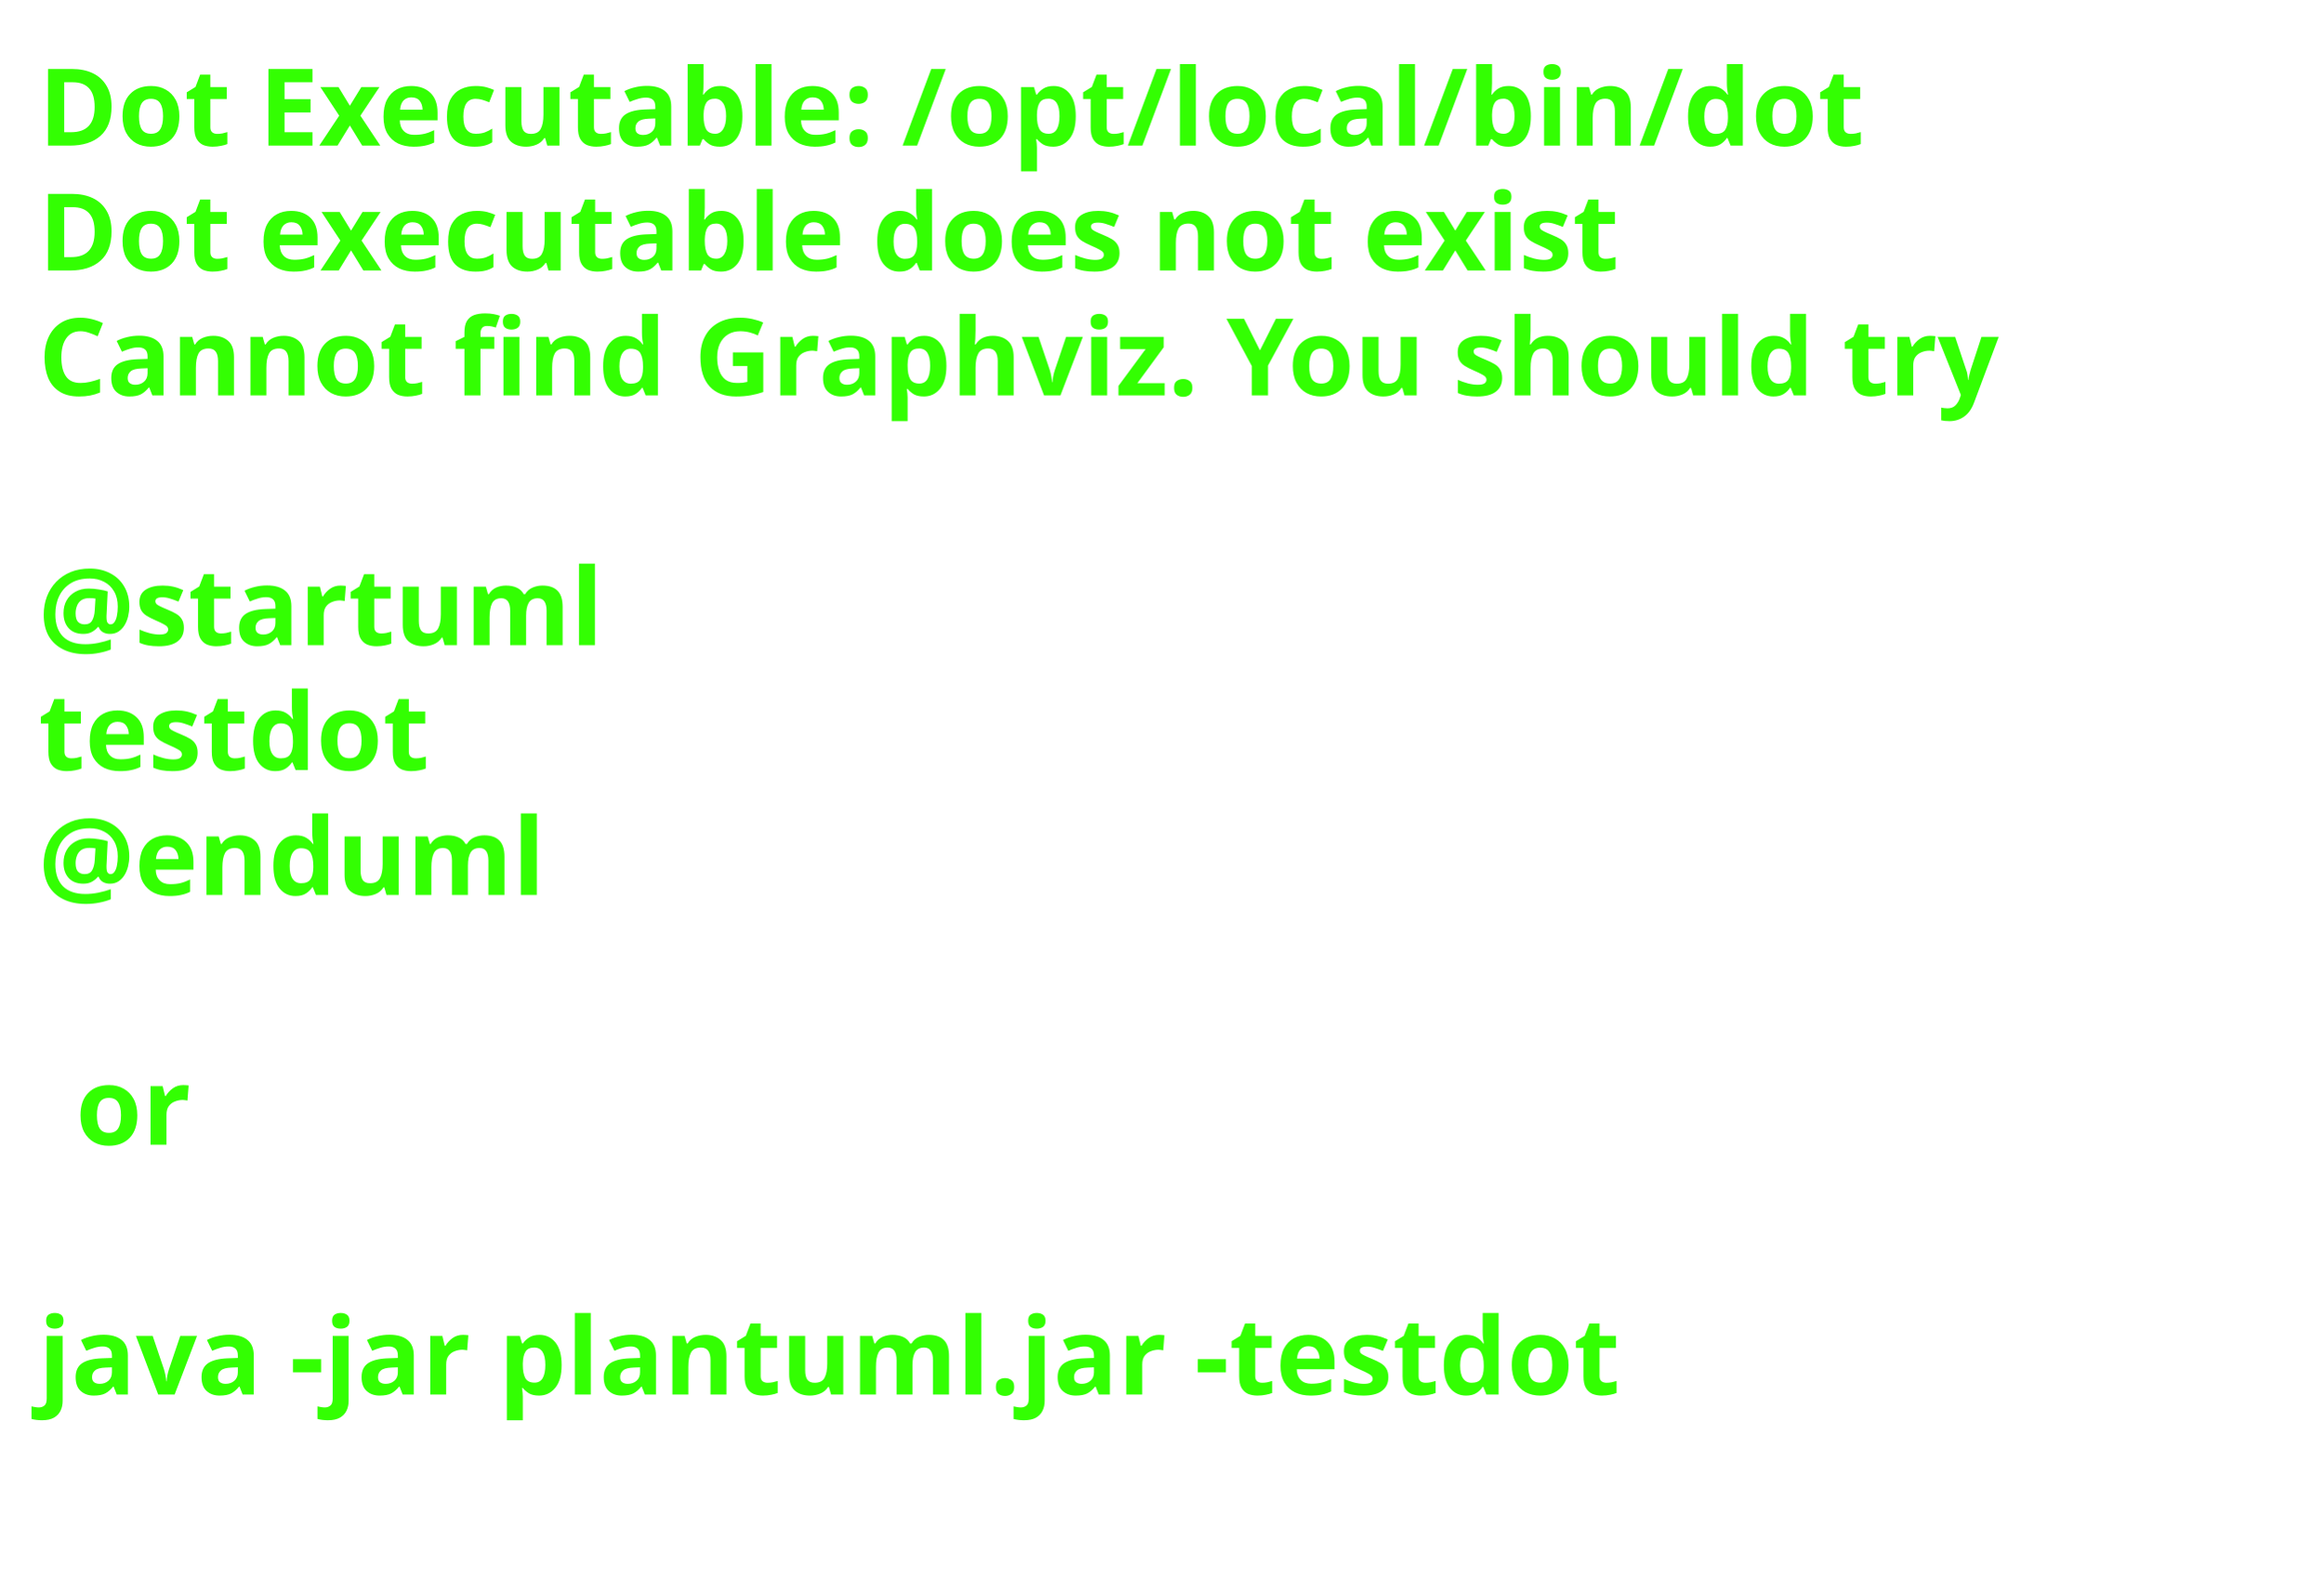
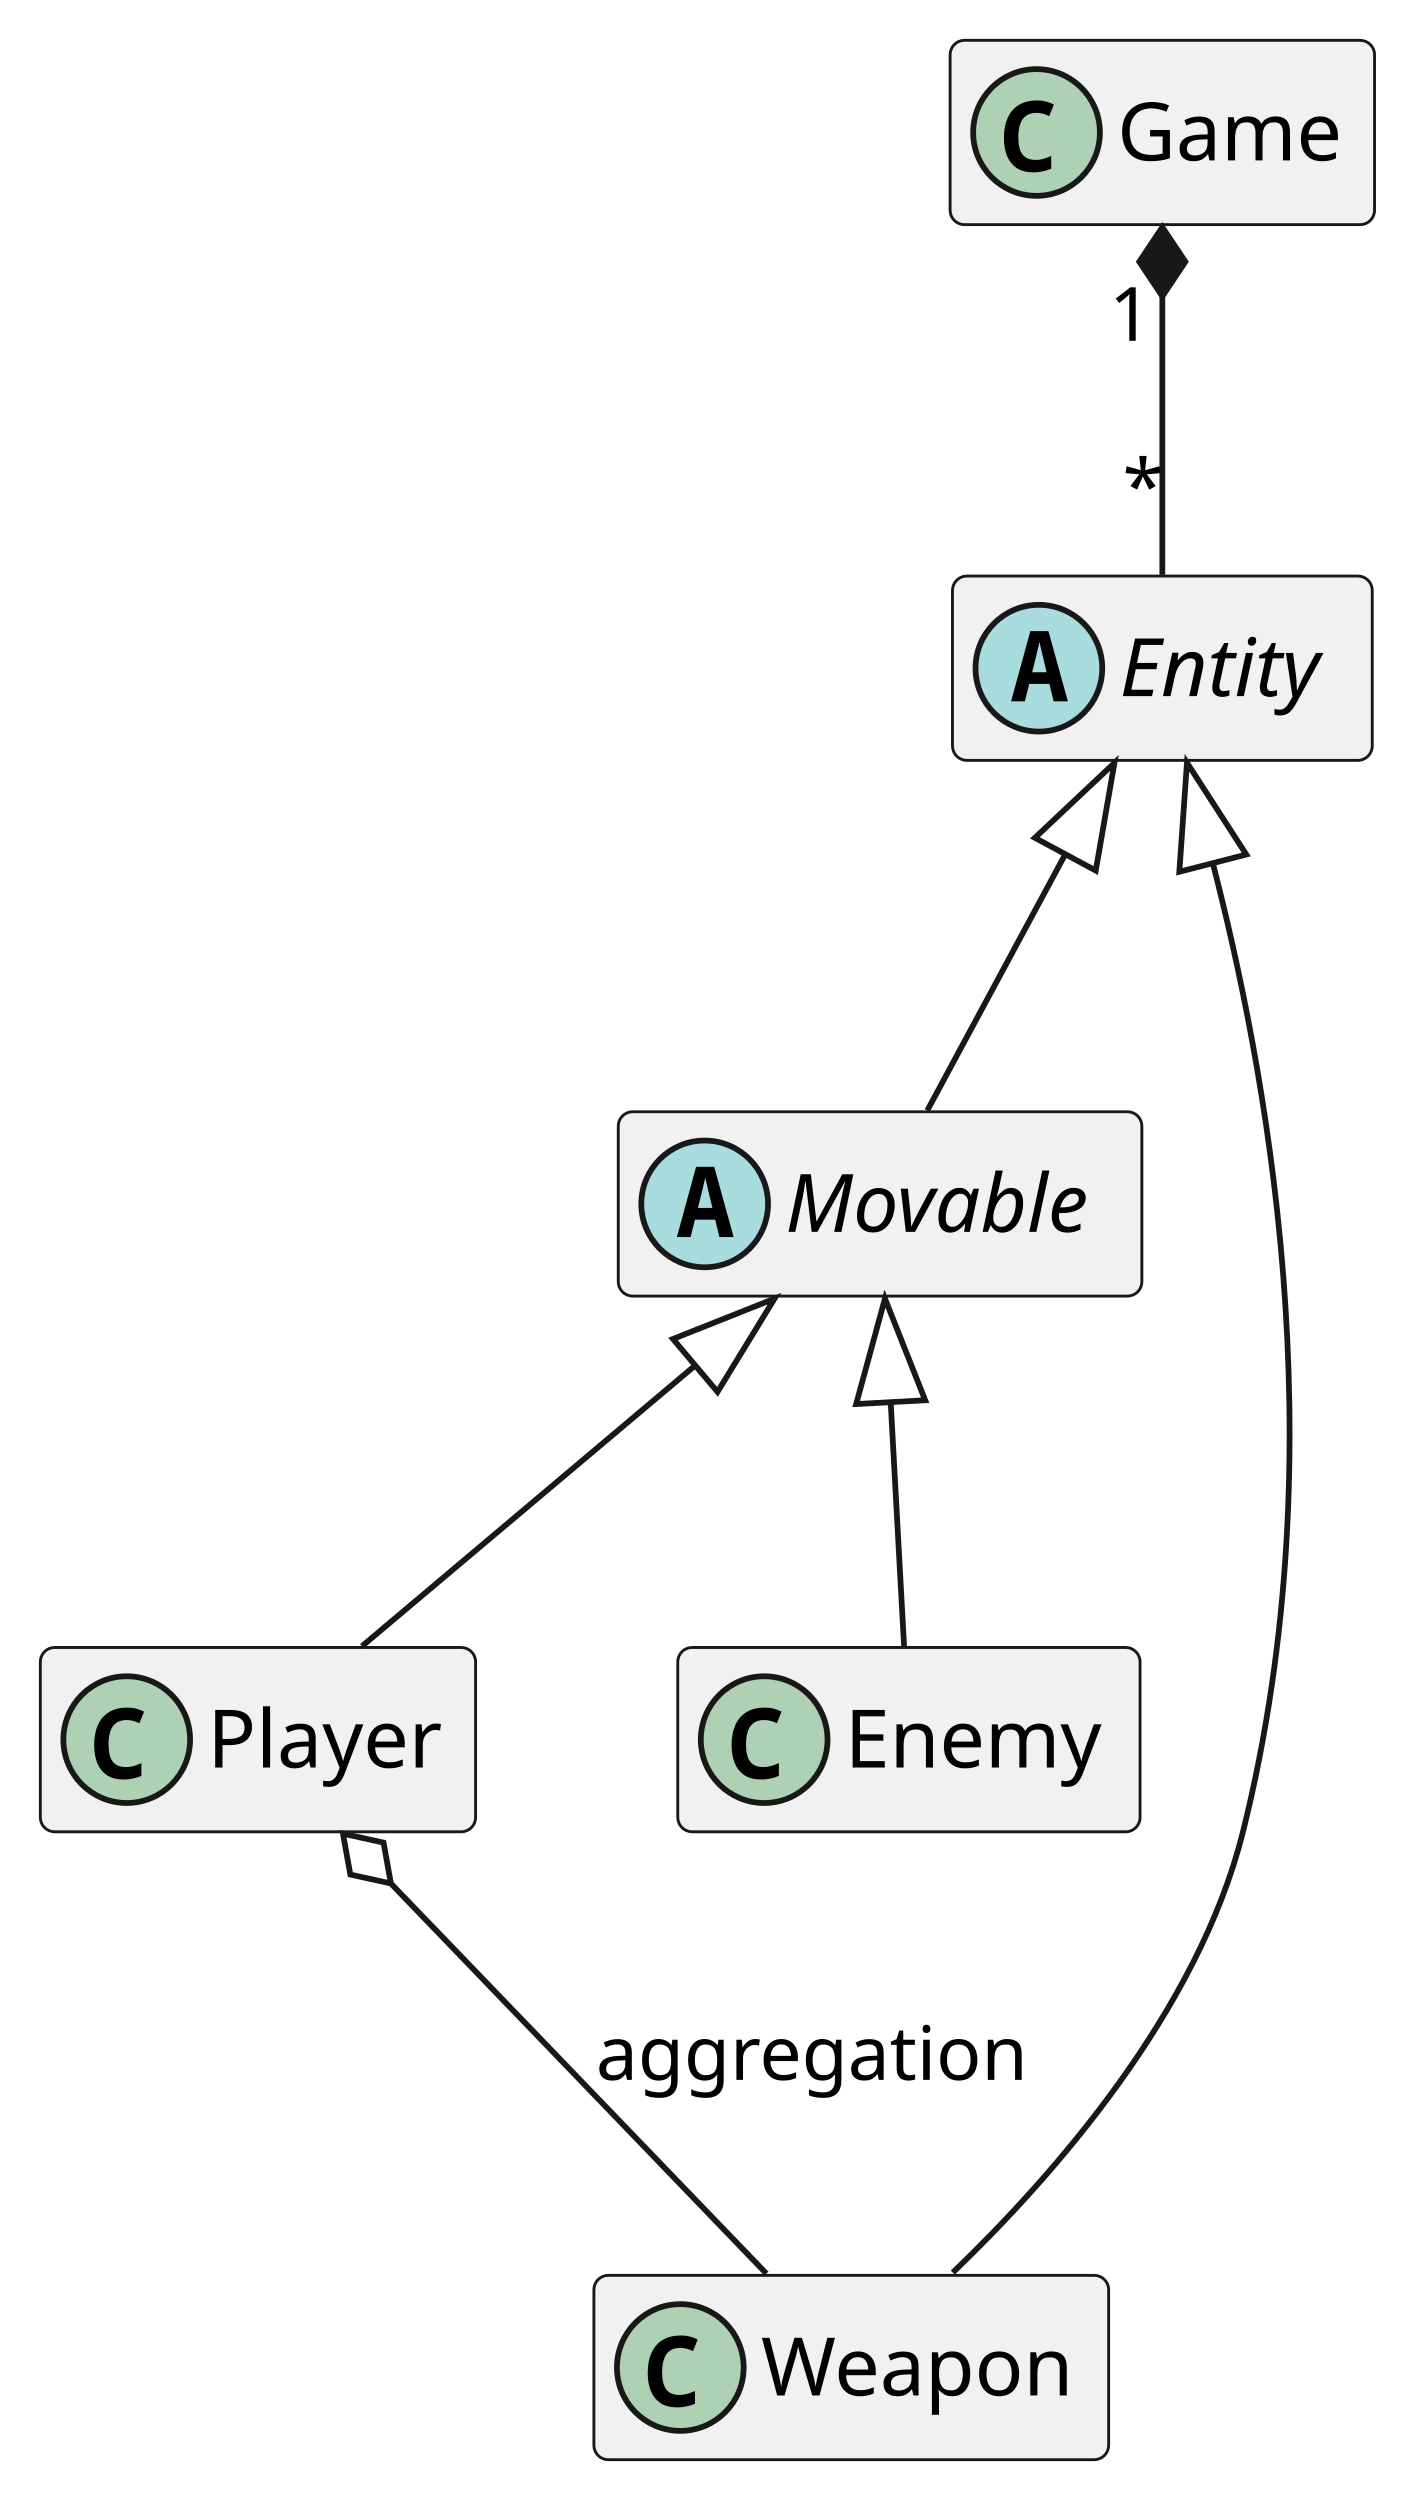
- <svg xmlns="http://www.w3.org/2000/svg" contentStyleType="text/css" data-diagram-type="CLASS" height="206px" preserveAspectRatio="none" style="width:303px;height:206px;background:#FFFFFF;" version="1.1" viewBox="0 0 303 206" width="303px" zoomAndPan="magnify">
+ <svg xmlns="http://www.w3.org/2000/svg" contentStyleType="text/css" data-diagram-type="CLASS" height="434px" preserveAspectRatio="none" style="width:245px;height:434px;background:#FFFFFF;" version="1.1" viewBox="0 0 245 434" width="245px" zoomAndPan="magnify">
  <defs />
  <g>
-     <text fill="#33FF02" font-family="sans-serif" font-size="14" font-weight="bold" lengthAdjust="spacing" textLength="264.954" x="5" y="19">Dot Executable: /opt/local/bin/dot</text>
-     <text fill="#33FF02" font-family="sans-serif" font-size="14" font-weight="bold" lengthAdjust="spacing" textLength="236.264" x="5" y="35.297">Dot executable does not exist</text>
-     <text fill="#33FF02" font-family="sans-serif" font-size="14" font-weight="bold" lengthAdjust="spacing" textLength="291.587" x="5" y="51.594">Cannot find Graphviz. You should try</text>
-     <text fill="#33FF02" font-family="sans-serif" font-size="14" font-weight="bold" lengthAdjust="spacing" textLength="9.741" x="5" y="67.891"> </text>
-     <text fill="#33FF02" font-family="sans-serif" font-size="14" font-weight="bold" lengthAdjust="spacing" textLength="81.423" x="5" y="84.188">@startuml</text>
-     <text fill="#33FF02" font-family="sans-serif" font-size="14" font-weight="bold" lengthAdjust="spacing" textLength="57.545" x="5" y="100.484">testdot</text>
-     <text fill="#33FF02" font-family="sans-serif" font-size="14" font-weight="bold" lengthAdjust="spacing" textLength="72.837" x="5" y="116.781">@enduml</text>
-     <text fill="#33FF02" font-family="sans-serif" font-size="14" font-weight="bold" lengthAdjust="spacing" textLength="9.741" x="5" y="133.078"> </text>
-     <text fill="#33FF02" font-family="sans-serif" font-size="14" font-weight="bold" lengthAdjust="spacing" textLength="16.523" x="9.874" y="149.375">or</text>
-     <text fill="#33FF02" font-family="sans-serif" font-size="14" font-weight="bold" lengthAdjust="spacing" textLength="9.741" x="5" y="165.672"> </text>
-     <text fill="#33FF02" font-family="sans-serif" font-size="14" font-weight="bold" lengthAdjust="spacing" textLength="234.507" x="5" y="181.969">java -jar plantuml.jar -testdot</text>
-     <text fill="#33FF02" font-family="sans-serif" font-size="14" font-weight="bold" lengthAdjust="spacing" textLength="9.741" x="5" y="198.266"> </text>
+     <g id="elem_Entity">
+       <rect codeLine="1" fill="#F1F1F1" height="32" id="Entity" rx="2.5" ry="2.5" style="stroke:#181818;stroke-width:0.5;" width="72.872" x="165.35" y="100" />
+       <ellipse cx="180.35" cy="116" fill="#A9DCDF" rx="11" ry="11" style="stroke:#181818;stroke-width:1;" />
+       <path d="M175.522,121.75 L178.866,109.562 L182.006,109.562 L185.381,121.75 L182.912,121.75 L182.178,118.734 L178.662,118.734 L177.912,121.75 L175.522,121.75 Z M179.928,113.703 L179.178,116.703 L181.694,116.703 L180.975,113.703 Q180.834,113.125 180.709,112.578 Q180.584,112.016 180.444,111.438 Q180.334,112.016 180.194,112.578 Q180.053,113.125 179.928,113.703 Z " fill="#000000" />
+       <text fill="#000000" font-family="sans-serif" font-size="14" font-style="italic" lengthAdjust="spacing" textLength="40.872" x="194.35" y="120.847">Entity</text>
+     </g>
+     <g id="elem_Movable">
+       <rect codeLine="4" fill="#F1F1F1" height="32" id="Movable" rx="2.5" ry="2.5" style="stroke:#181818;stroke-width:0.5;" width="90.898" x="107.33" y="193" />
+       <ellipse cx="122.33" cy="209" fill="#A9DCDF" rx="11" ry="11" style="stroke:#181818;stroke-width:1;" />
+       <path d="M117.502,214.75 L120.846,202.562 L123.986,202.562 L127.361,214.75 L124.892,214.75 L124.158,211.734 L120.642,211.734 L119.892,214.75 L117.502,214.75 Z M121.908,206.703 L121.158,209.703 L123.674,209.703 L122.955,206.703 Q122.814,206.125 122.689,205.578 Q122.564,205.016 122.424,204.438 Q122.314,205.016 122.174,205.578 Q122.033,206.125 121.908,206.703 Z " fill="#000000" />
+       <text fill="#000000" font-family="sans-serif" font-size="14" font-style="italic" lengthAdjust="spacing" textLength="58.898" x="136.33" y="213.847">Movable</text>
+     </g>
+     <g id="elem_Weapon">
+       <rect fill="#F1F1F1" height="32" id="Weapon" rx="2.5" ry="2.5" style="stroke:#181818;stroke-width:0.5;" width="89.36" x="103.1" y="395" />
+       <ellipse cx="118.1" cy="411" fill="#ADD1B2" rx="11" ry="11" style="stroke:#181818;stroke-width:1;" />
+       <path d="M117.569,417.922 Q115.819,417.922 114.678,417.188 Q113.553,416.438 112.991,415.094 Q112.444,413.734 112.444,411.938 Q112.444,409.906 113.1,408.453 Q113.756,407 115.037,406.219 Q116.319,405.438 118.194,405.438 Q119.084,405.438 119.756,405.625 Q120.428,405.797 121.116,406.141 L120.303,408.156 Q119.678,407.844 119.131,407.719 Q118.6,407.594 118.116,407.594 Q116.944,407.594 116.241,408.125 Q115.537,408.656 115.241,409.609 Q114.944,410.562 114.944,411.828 Q114.944,413.844 115.662,414.812 Q116.381,415.766 117.975,415.766 Q118.569,415.766 119.194,415.609 Q119.819,415.453 120.647,415.078 L120.647,417.297 Q119.912,417.609 119.116,417.766 Q118.334,417.922 117.569,417.922 Z " fill="#000000" />
+       <text fill="#000000" font-family="sans-serif" font-size="14" lengthAdjust="spacing" textLength="57.36" x="132.1" y="415.847">Weapon</text>
+     </g>
+     <g id="elem_Player">
+       <rect fill="#F1F1F1" height="32" id="Player" rx="2.5" ry="2.5" style="stroke:#181818;stroke-width:0.5;" width="75.565" x="7" y="286" />
+       <ellipse cx="22" cy="302" fill="#ADD1B2" rx="11" ry="11" style="stroke:#181818;stroke-width:1;" />
+       <path d="M21.469,308.922 Q19.719,308.922 18.578,308.188 Q17.453,307.438 16.891,306.094 Q16.344,304.734 16.344,302.938 Q16.344,300.906 17,299.453 Q17.656,298 18.938,297.219 Q20.219,296.438 22.094,296.438 Q22.984,296.438 23.656,296.625 Q24.328,296.797 25.016,297.141 L24.203,299.156 Q23.578,298.844 23.031,298.719 Q22.5,298.594 22.016,298.594 Q20.844,298.594 20.141,299.125 Q19.438,299.656 19.141,300.609 Q18.844,301.562 18.844,302.828 Q18.844,304.844 19.562,305.812 Q20.281,306.766 21.875,306.766 Q22.469,306.766 23.094,306.609 Q23.719,306.453 24.547,306.078 L24.547,308.297 Q23.812,308.609 23.016,308.766 Q22.234,308.922 21.469,308.922 Z " fill="#000000" />
+       <text fill="#000000" font-family="sans-serif" font-size="14" lengthAdjust="spacing" textLength="43.565" x="36" y="306.847">Player</text>
+     </g>
+     <g id="elem_Enemy">
+       <rect fill="#F1F1F1" height="32" id="Enemy" rx="2.5" ry="2.5" style="stroke:#181818;stroke-width:0.5;" width="80.255" x="117.66" y="286" />
+       <ellipse cx="132.66" cy="302" fill="#ADD1B2" rx="11" ry="11" style="stroke:#181818;stroke-width:1;" />
+       <path d="M132.129,308.922 Q130.379,308.922 129.238,308.188 Q128.113,307.438 127.551,306.094 Q127.004,304.734 127.004,302.938 Q127.004,300.906 127.66,299.453 Q128.316,298 129.597,297.219 Q130.879,296.438 132.754,296.438 Q133.644,296.438 134.316,296.625 Q134.988,296.797 135.676,297.141 L134.863,299.156 Q134.238,298.844 133.691,298.719 Q133.16,298.594 132.676,298.594 Q131.504,298.594 130.801,299.125 Q130.097,299.656 129.801,300.609 Q129.504,301.562 129.504,302.828 Q129.504,304.844 130.222,305.812 Q130.941,306.766 132.535,306.766 Q133.129,306.766 133.754,306.609 Q134.379,306.453 135.207,306.078 L135.207,308.297 Q134.472,308.609 133.676,308.766 Q132.894,308.922 132.129,308.922 Z " fill="#000000" />
+       <text fill="#000000" font-family="sans-serif" font-size="14" lengthAdjust="spacing" textLength="48.255" x="146.66" y="306.847">Enemy</text>
+     </g>
+     <g id="elem_Game">
+       <rect fill="#F1F1F1" height="32" id="Game" rx="2.5" ry="2.5" style="stroke:#181818;stroke-width:0.5;" width="73.679" x="164.94" y="7" />
+       <ellipse cx="179.94" cy="23" fill="#ADD1B2" rx="11" ry="11" style="stroke:#181818;stroke-width:1;" />
+       <path d="M179.409,29.922 Q177.659,29.922 176.518,29.188 Q175.393,28.438 174.831,27.094 Q174.284,25.734 174.284,23.938 Q174.284,21.906 174.94,20.453 Q175.596,19 176.877,18.219 Q178.159,17.438 180.034,17.438 Q180.924,17.438 181.596,17.625 Q182.268,17.797 182.956,18.141 L182.143,20.156 Q181.518,19.844 180.971,19.719 Q180.44,19.594 179.956,19.594 Q178.784,19.594 178.081,20.125 Q177.377,20.656 177.081,21.609 Q176.784,22.562 176.784,23.828 Q176.784,25.844 177.502,26.812 Q178.221,27.766 179.815,27.766 Q180.409,27.766 181.034,27.609 Q181.659,27.453 182.487,27.078 L182.487,29.297 Q181.752,29.609 180.956,29.766 Q180.174,29.922 179.409,29.922 Z " fill="#000000" />
+       <text fill="#000000" font-family="sans-serif" font-size="14" lengthAdjust="spacing" textLength="41.679" x="193.94" y="27.847">Game</text>
+     </g>
+     <g id="link_Entity_Movable">
+       <path codeLine="2" d="M184.938,148.289 C175.878,165.119 169.99,176.05 160.97,192.79 " fill="transparent" id="Entity-backto-Movable" style="stroke:#181818;stroke-width:1;" />
+       <polygon fill="transparent" points="193.47,132.44,179.655,145.445,190.221,151.133,193.47,132.44" style="stroke:#181818;stroke-width:1;" />
+     </g>
+     <g id="link_Entity_Weapon">
+       <path codeLine="3" d="M210.544,149.843 C219.304,183.903 232.63,250.46 215.78,318 C208,349.22 182.83,377.77 165.4,394.52 " fill="transparent" id="Entity-backto-Weapon" style="stroke:#181818;stroke-width:1;" />
+       <polygon fill="transparent" points="206.06,132.41,204.733,151.337,216.354,148.348,206.06,132.41" style="stroke:#181818;stroke-width:1;" />
+     </g>
+     <g id="link_Movable_Player">
+       <path codeLine="5" d="M120.693,237.036 C100.713,253.866 82.71,269.05 62.83,285.79 " fill="transparent" id="Movable-backto-Player" style="stroke:#181818;stroke-width:1;" />
+       <polygon fill="transparent" points="134.46,225.44,116.828,232.447,124.559,241.625,134.46,225.44" style="stroke:#181818;stroke-width:1;" />
+     </g>
+     <g id="link_Movable_Enemy">
+       <path codeLine="6" d="M154.623,243.413 C155.553,260.243 156.03,269.05 156.95,285.79 " fill="transparent" id="Movable-backto-Enemy" style="stroke:#181818;stroke-width:1;" />
+       <polygon fill="transparent" points="153.63,225.44,148.632,243.744,160.614,243.082,153.63,225.44" style="stroke:#181818;stroke-width:1;" />
+     </g>
+     <g id="link_Game_Entity">
+       <path codeLine="7" d="M201.78,51.44 C201.78,68.27 201.78,83.05 201.78,99.79 " fill="transparent" id="Game-backto-Entity" style="stroke:#181818;stroke-width:1;" />
+       <polygon fill="#181818" points="201.78,39.44,197.78,45.44,201.78,51.44,205.78,45.44,201.78,39.44" style="stroke:#181818;stroke-width:1;" />
+       <text fill="#000000" font-family="sans-serif" font-size="13" lengthAdjust="spacing" textLength="8.271" x="192.548" y="59.159">1</text>
+       <text fill="#000000" font-family="sans-serif" font-size="13" lengthAdjust="spacing" textLength="6.5" x="194.867" y="89.025">*</text>
+     </g>
+     <g id="link_Player_Weapon">
+       <path codeLine="8" d="M67.862,326.975 C87.442,347.315 113.49,374.37 133.05,394.7 " fill="transparent" id="Player-backto-Weapon" style="stroke:#181818;stroke-width:1;" />
+       <polygon fill="transparent" points="59.54,318.33,60.819,325.427,67.862,326.975,66.583,319.879,59.54,318.33" style="stroke:#181818;stroke-width:1;" />
+       <text fill="#000000" font-family="sans-serif" font-size="13" lengthAdjust="spacing" textLength="78.933" x="103.45" y="361.067">aggregation</text>
+     </g>
  </g>
</svg>
